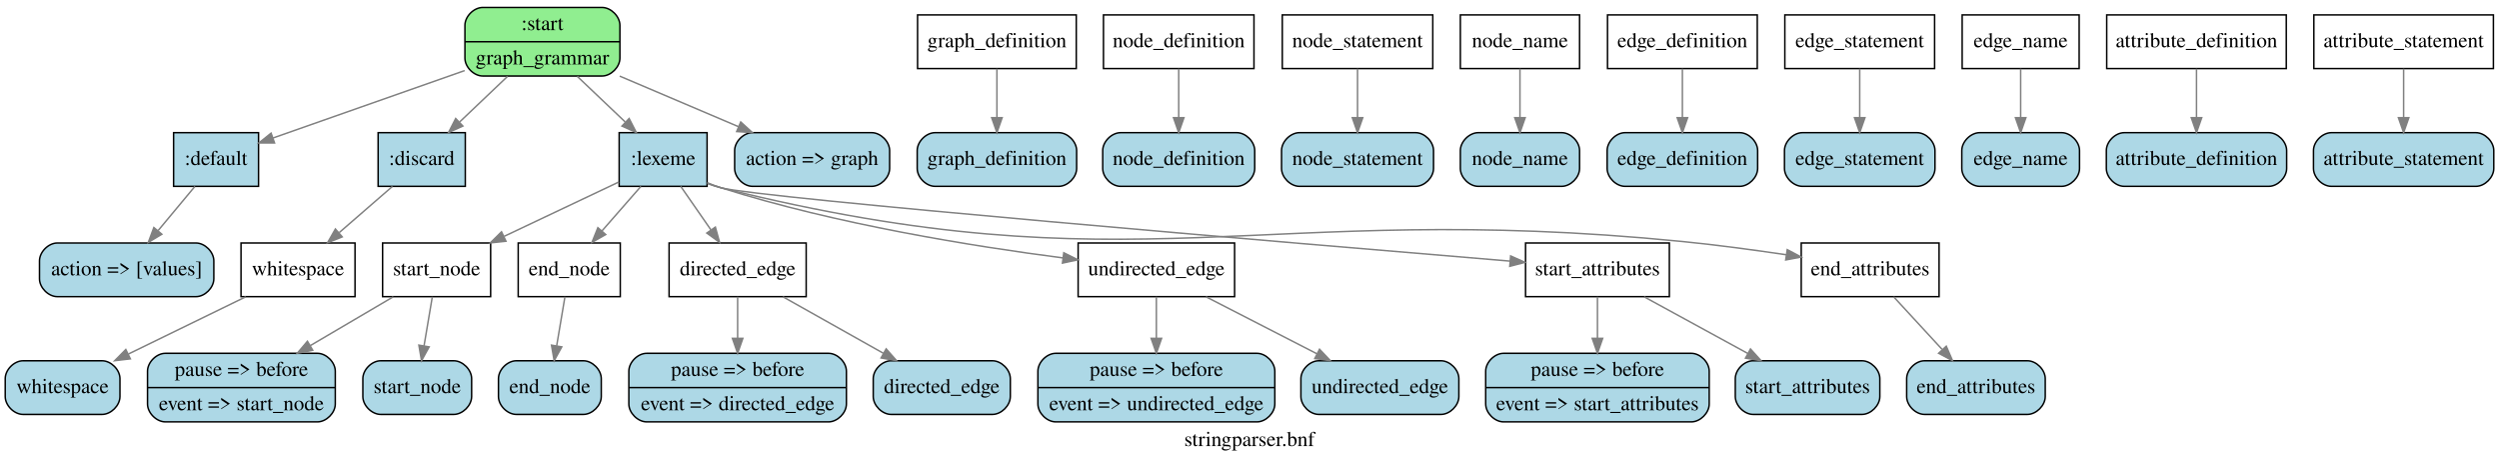
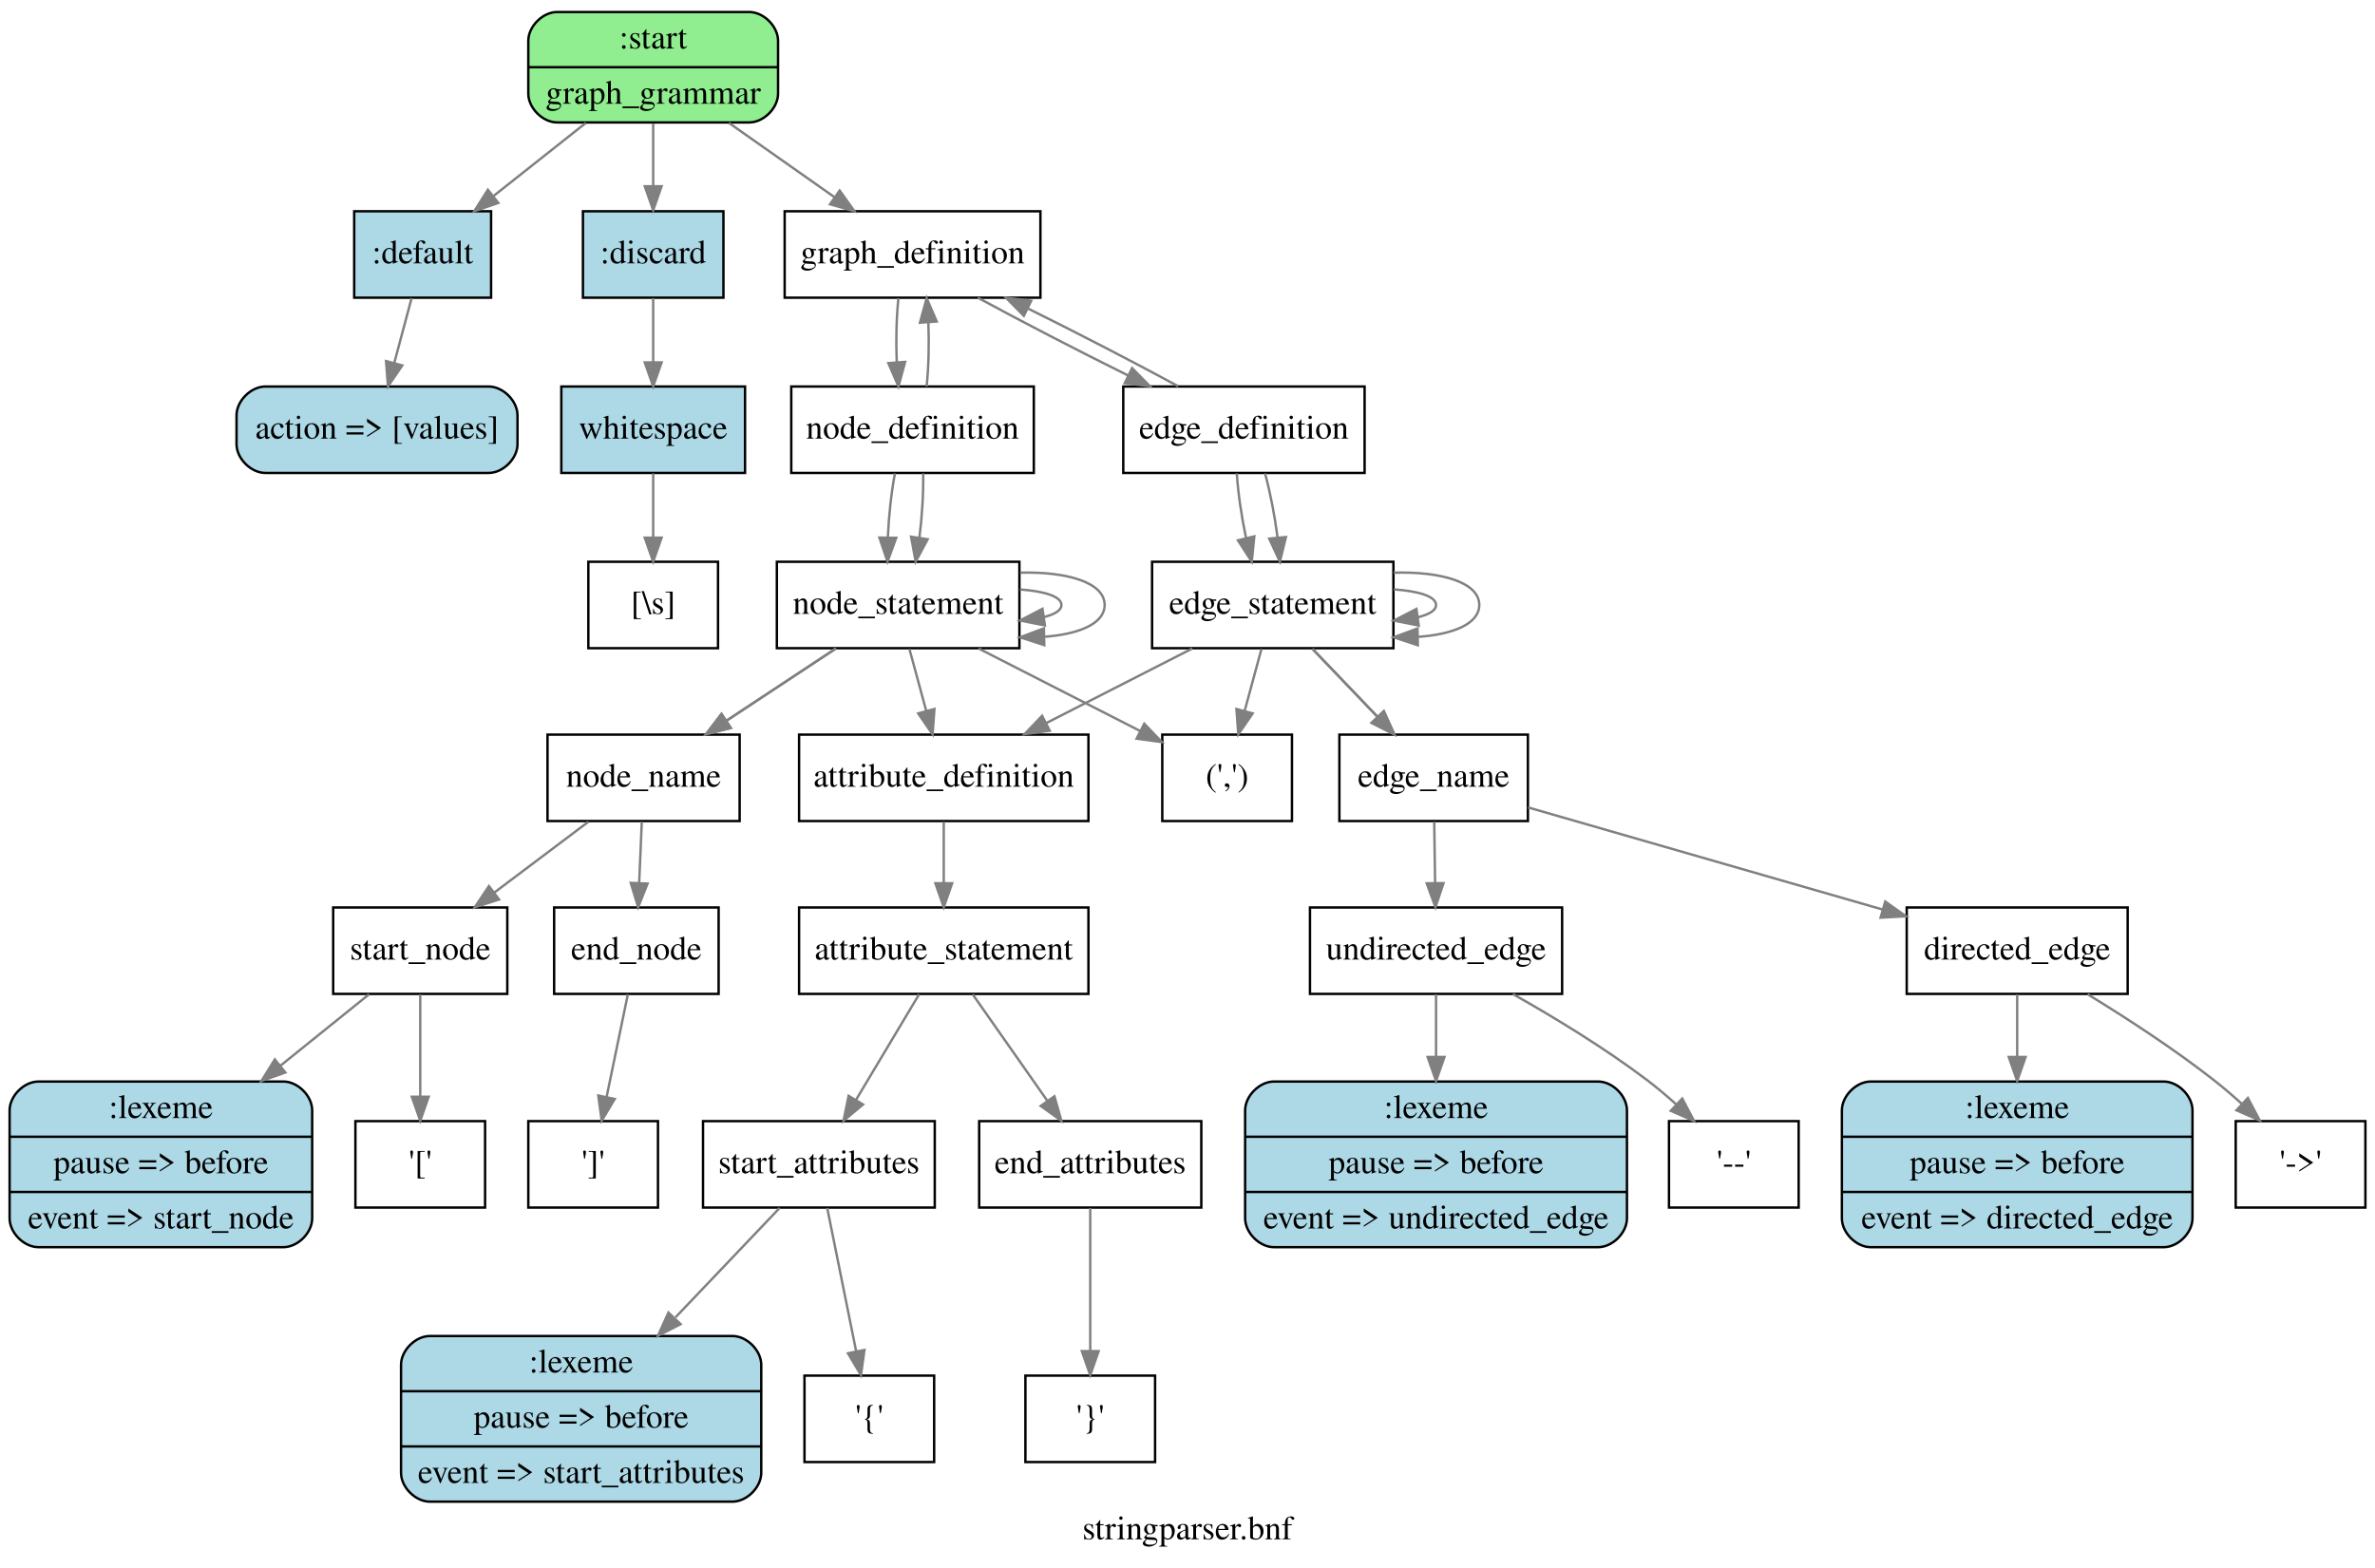
- <svg xmlns="http://www.w3.org/2000/svg" width="1677pt" height="311pt" viewBox="0.00 0.00 1677.00 311.00">
-   <g id="graph0" class="graph" transform="scale(1 1) rotate(0) translate(4 307)">
-     <polygon fill="white" stroke="white" points="-4,5 -4,-307 1674,-307 1674,5 -4,5" />
-     <text text-anchor="middle" x="834.5" y="-7.8" font-family="Times,serif" font-size="14.00">stringparser.bnf</text>
+ <svg xmlns="http://www.w3.org/2000/svg" width="989pt" height="653pt" viewBox="0.00 0.00 989.00 653.00">
+   <g id="graph0" class="graph" transform="scale(1 1) rotate(0) translate(4 649)">
+     <polygon fill="white" stroke="white" points="-4,5 -4,-649 986,-649 986,5 -4,5" />
+     <text text-anchor="middle" x="490.5" y="-7.8" font-family="Times,serif" font-size="14.00">stringparser.bnf</text>
    <g id="node1" class="node">
-       <polygon fill="lightblue" stroke="black" points="169.5,-218 112.5,-218 112.5,-182 169.5,-182 169.5,-218" />
-       <text text-anchor="middle" x="141" y="-196.3" font-family="Times,serif" font-size="14.00">:default</text>
+       <polygon fill="lightblue" stroke="black" points="200.5,-561 143.5,-561 143.5,-525 200.5,-525 200.5,-561" />
+       <text text-anchor="middle" x="172" y="-539.3" font-family="Times,serif" font-size="14.00">:default</text>
    </g>
    <g id="node3" class="node">
-       <path fill="lightblue" stroke="black" d="M34.5,-108C34.5,-108 127.5,-108 127.5,-108 133.5,-108 139.5,-114 139.5,-120 139.5,-120 139.5,-132 139.5,-132 139.5,-138 133.5,-144 127.5,-144 127.5,-144 34.5,-144 34.5,-144 28.5,-144 22.5,-138 22.5,-132 22.5,-132 22.5,-120 22.5,-120 22.5,-114 28.5,-108 34.5,-108" />
-       <text text-anchor="middle" x="81" y="-122.3" font-family="Times,serif" font-size="14.00">action =&gt; [values]</text>
+       <path fill="lightblue" stroke="black" d="M106.5,-452C106.5,-452 199.5,-452 199.5,-452 205.5,-452 211.5,-458 211.5,-464 211.5,-464 211.5,-476 211.5,-476 211.5,-482 205.5,-488 199.5,-488 199.5,-488 106.5,-488 106.5,-488 100.5,-488 94.5,-482 94.5,-476 94.5,-476 94.5,-464 94.5,-464 94.5,-458 100.5,-452 106.5,-452" />
+       <text text-anchor="middle" x="153" y="-466.3" font-family="Times,serif" font-size="14.00">action =&gt; [values]</text>
    </g>
    <g id="edge2" class="edge">
-       <path fill="none" stroke="grey" d="M126.781,-181.937C119.417,-173.1 110.279,-162.135 102.109,-152.331" />
-       <polygon fill="grey" stroke="grey" points="104.625,-149.882 95.534,-144.441 99.247,-154.364 104.625,-149.882" />
+       <path fill="none" stroke="grey" d="M167.401,-524.813C165.23,-516.702 162.59,-506.836 160.166,-497.777" />
+       <polygon fill="grey" stroke="grey" points="163.523,-496.784 157.557,-488.029 156.761,-498.594 163.523,-496.784" />
    </g>
    <g id="node2" class="node">
-       <path fill="lightgreen" stroke="black" d="M320,-256C320,-256 400,-256 400,-256 406,-256 412,-262 412,-268 412,-268 412,-290 412,-290 412,-296 406,-302 400,-302 400,-302 320,-302 320,-302 314,-302 308,-296 308,-290 308,-290 308,-268 308,-268 308,-262 314,-256 320,-256" />
-       <text text-anchor="middle" x="360" y="-286.8" font-family="Times,serif" font-size="14.00">:start</text>
-       <polyline fill="none" stroke="black" points="308,-279 412,-279 " />
-       <text text-anchor="middle" x="360" y="-263.8" font-family="Times,serif" font-size="14.00">graph_grammar</text>
+       <path fill="lightgreen" stroke="black" d="M228,-598C228,-598 308,-598 308,-598 314,-598 320,-604 320,-610 320,-610 320,-632 320,-632 320,-638 314,-644 308,-644 308,-644 228,-644 228,-644 222,-644 216,-638 216,-632 216,-632 216,-610 216,-610 216,-604 222,-598 228,-598" />
+       <text text-anchor="middle" x="268" y="-628.8" font-family="Times,serif" font-size="14.00">:start</text>
+       <polyline fill="none" stroke="black" points="216,-621 320,-621 " />
+       <text text-anchor="middle" x="268" y="-605.8" font-family="Times,serif" font-size="14.00">graph_grammar</text>
    </g>
    <g id="edge1" class="edge">
-       <path fill="none" stroke="grey" d="M307.822,-259.654C268.273,-245.749 214.829,-226.958 179.201,-214.431" />
-       <polygon fill="grey" stroke="grey" points="180.245,-211.089 169.651,-211.074 177.924,-217.692 180.245,-211.089" />
+       <path fill="none" stroke="grey" d="M239.975,-597.813C227.924,-588.273 213.828,-577.114 201.607,-567.439" />
+       <polygon fill="grey" stroke="grey" points="203.507,-564.479 193.494,-561.016 199.162,-569.967 203.507,-564.479" />
    </g>
    <g id="node4" class="node">
-       <polygon fill="lightblue" stroke="black" points="308.25,-218 249.75,-218 249.75,-182 308.25,-182 308.25,-218" />
-       <text text-anchor="middle" x="279" y="-196.3" font-family="Times,serif" font-size="14.00">:discard</text>
+       <polygon fill="lightblue" stroke="black" points="297.25,-561 238.75,-561 238.75,-525 297.25,-525 297.25,-561" />
+       <text text-anchor="middle" x="268" y="-539.3" font-family="Times,serif" font-size="14.00">:discard</text>
    </g>
    <g id="edge3" class="edge">
-       <path fill="none" stroke="grey" d="M336.571,-255.728C326.519,-246.172 314.748,-234.983 304.479,-225.221" />
-       <polygon fill="grey" stroke="grey" points="306.631,-222.437 296.972,-218.084 301.808,-227.511 306.631,-222.437" />
+       <path fill="none" stroke="grey" d="M268,-597.609C268,-589.481 268,-580.2 268,-571.671" />
+       <polygon fill="grey" stroke="grey" points="271.5,-571.412 268,-561.412 264.5,-571.412 271.5,-571.412" />
    </g>
    <g id="node6" class="node">
-       <polygon fill="lightblue" stroke="black" points="470.5,-218 411.5,-218 411.5,-182 470.5,-182 470.5,-218" />
-       <text text-anchor="middle" x="441" y="-196.3" font-family="Times,serif" font-size="14.00">:lexeme</text>
+       <polygon fill="white" stroke="black" points="429.25,-561 322.75,-561 322.75,-525 429.25,-525 429.25,-561" />
+       <text text-anchor="middle" x="376" y="-539.3" font-family="Times,serif" font-size="14.00">graph_definition</text>
    </g>
    <g id="edge5" class="edge">
-       <path fill="none" stroke="grey" d="M383.429,-255.728C393.481,-246.172 405.252,-234.983 415.521,-225.221" />
-       <polygon fill="grey" stroke="grey" points="418.192,-227.511 423.028,-218.084 413.369,-222.437 418.192,-227.511" />
+       <path fill="none" stroke="grey" d="M299.528,-597.813C313.346,-588.09 329.554,-576.684 343.483,-566.882" />
+       <polygon fill="grey" stroke="grey" points="345.656,-569.633 351.819,-561.016 341.627,-563.909 345.656,-569.633" />
+     </g>
+     <g id="node5" class="node">
+       <polygon fill="lightblue" stroke="black" points="306.25,-488 229.75,-488 229.75,-452 306.25,-452 306.25,-488" />
+       <text text-anchor="middle" x="268" y="-466.3" font-family="Times,serif" font-size="14.00">whitespace</text>
+     </g>
+     <g id="edge4" class="edge">
+       <path fill="none" stroke="grey" d="M268,-524.813C268,-516.789 268,-507.047 268,-498.069" />
+       <polygon fill="grey" stroke="grey" points="271.5,-498.029 268,-488.029 264.5,-498.029 271.5,-498.029" />
+     </g>
+     <g id="node28" class="node">
+       <polygon fill="white" stroke="black" points="295,-415 241,-415 241,-379 295,-379 295,-415" />
+       <text text-anchor="middle" x="268" y="-393.3" font-family="Times,serif" font-size="14.00">[\s]</text>
+     </g>
+     <g id="edge39" class="edge">
+       <path fill="none" stroke="grey" d="M268,-451.813C268,-443.789 268,-434.047 268,-425.069" />
+       <polygon fill="grey" stroke="grey" points="271.5,-425.029 268,-415.029 264.5,-425.029 271.5,-425.029" />
+     </g>
+     <g id="node7" class="node">
+       <polygon fill="white" stroke="black" points="426.5,-488 325.5,-488 325.5,-452 426.5,-452 426.5,-488" />
+       <text text-anchor="middle" x="376" y="-466.3" font-family="Times,serif" font-size="14.00">node_definition</text>
+     </g>
+     <g id="edge6" class="edge">
+       <path fill="none" stroke="grey" d="M370.122,-524.813C369.282,-516.789 369.049,-507.047 369.422,-498.069" />
+       <polygon fill="grey" stroke="grey" points="372.918,-498.253 370.138,-488.029 365.936,-497.754 372.918,-498.253" />
+     </g>
+     <g id="node8" class="node">
+       <polygon fill="white" stroke="black" points="564.25,-488 463.75,-488 463.75,-452 564.25,-452 564.25,-488" />
+       <text text-anchor="middle" x="514" y="-466.3" font-family="Times,serif" font-size="14.00">edge_definition</text>
+     </g>
+     <g id="edge7" class="edge">
+       <path fill="none" stroke="grey" d="M403.195,-524.994C421.057,-515.273 444.803,-502.987 465.769,-492.59" />
+       <polygon fill="grey" stroke="grey" points="467.439,-495.669 474.866,-488.114 464.349,-489.389 467.439,-495.669" />
+     </g>
+     <g id="node9" class="node">
+       <polygon fill="white" stroke="black" points="420.5,-415 319.5,-415 319.5,-379 420.5,-379 420.5,-415" />
+       <text text-anchor="middle" x="370" y="-393.3" font-family="Times,serif" font-size="14.00">node_statement</text>
+     </g>
+     <g id="edge8" class="edge">
+       <path fill="none" stroke="grey" d="M368.669,-451.813C367.152,-443.789 366.095,-434.047 365.71,-425.069" />
+       <polygon fill="grey" stroke="grey" points="369.209,-424.982 365.577,-415.029 362.21,-425.074 369.209,-424.982" />
+     </g>
+     <g id="edge9" class="edge">
+       <path fill="none" stroke="grey" d="M381.862,-488.029C382.709,-496.029 382.95,-505.765 382.585,-514.753" />
+       <polygon fill="grey" stroke="grey" points="379.088,-514.592 381.878,-524.813 386.071,-515.083 379.088,-514.592" />
+     </g>
+     <g id="edge10" class="edge">
+       <path fill="none" stroke="grey" d="M380.426,-451.813C380.587,-443.789 379.997,-434.047 378.865,-425.069" />
+       <polygon fill="grey" stroke="grey" points="382.299,-424.371 377.301,-415.029 375.382,-425.449 382.299,-424.371" />
    </g>
    <g id="node17" class="node">
-       <path fill="lightblue" stroke="black" d="M501,-182C501,-182 581,-182 581,-182 587,-182 593,-188 593,-194 593,-194 593,-206 593,-206 593,-212 587,-218 581,-218 581,-218 501,-218 501,-218 495,-218 489,-212 489,-206 489,-206 489,-194 489,-194 489,-188 495,-182 501,-182" />
-       <text text-anchor="middle" x="541" y="-196.3" font-family="Times,serif" font-size="14.00">action =&gt; graph</text>
+       <polygon fill="white" stroke="black" points="576.25,-415 475.75,-415 475.75,-379 576.25,-379 576.25,-415" />
+       <text text-anchor="middle" x="526" y="-393.3" font-family="Times,serif" font-size="14.00">edge_statement</text>
+     </g>
+     <g id="edge21" class="edge">
+       <path fill="none" stroke="grey" d="M511.027,-451.813C511.549,-443.702 512.987,-433.836 514.909,-424.777" />
+       <polygon fill="grey" stroke="grey" points="518.318,-425.571 517.26,-415.029 511.513,-423.929 518.318,-425.571" />
+     </g>
+     <g id="edge22" class="edge">
+       <path fill="none" stroke="grey" d="M522.783,-451.813C524.979,-443.789 526.858,-434.047 528.003,-425.069" />
+       <polygon fill="grey" stroke="grey" points="531.495,-425.322 528.983,-415.029 524.528,-424.641 531.495,-425.322" />
+     </g>
+     <g id="edge23" class="edge">
+       <path fill="none" stroke="grey" d="M486.608,-488.114C468.703,-497.853 444.946,-510.142 424,-520.524" />
+       <polygon fill="grey" stroke="grey" points="422.342,-517.439 414.914,-524.994 425.432,-523.72 422.342,-517.439" />
+     </g>
+     <g id="node10" class="node">
+       <polygon fill="white" stroke="black" points="304,-343 224,-343 224,-307 304,-307 304,-343" />
+       <text text-anchor="middle" x="264" y="-321.3" font-family="Times,serif" font-size="14.00">node_name</text>
+     </g>
+     <g id="edge11" class="edge">
+       <path fill="none" stroke="grey" d="M344.069,-378.876C330.338,-369.808 313.294,-358.552 298.464,-348.759" />
+       <polygon fill="grey" stroke="grey" points="300.304,-345.78 290.03,-343.19 296.446,-351.621 300.304,-345.78" />
+     </g>
+     <g id="node11" class="node">
+       <polygon fill="white" stroke="black" points="449.25,-343 328.75,-343 328.75,-307 449.25,-307 449.25,-343" />
+       <text text-anchor="middle" x="389" y="-321.3" font-family="Times,serif" font-size="14.00">attribute_definition</text>
+     </g>
+     <g id="edge12" class="edge">
+       <path fill="none" stroke="grey" d="M374.697,-378.697C376.813,-370.898 379.362,-361.509 381.718,-352.829" />
+       <polygon fill="grey" stroke="grey" points="385.116,-353.672 384.357,-343.104 378.36,-351.838 385.116,-353.672" />
+     </g>
+     <g id="edge13" class="edge">
+       <path fill="none" stroke="grey" d="M344.069,-378.876C330.338,-369.808 313.294,-358.552 298.464,-348.759" />
+       <polygon fill="grey" stroke="grey" points="300.304,-345.78 290.03,-343.19 296.446,-351.621 300.304,-345.78" />
+     </g>
+     <g id="node12" class="node">
+       <polygon fill="white" stroke="black" points="534,-343 480,-343 480,-307 534,-307 534,-343" />
+       <text text-anchor="middle" x="507" y="-321.3" font-family="Times,serif" font-size="14.00">(',')</text>
+     </g>
+     <g id="edge14" class="edge">
+       <path fill="none" stroke="grey" d="M403.514,-378.876C423.848,-368.487 449.804,-355.224 470.634,-344.581" />
+       <polygon fill="grey" stroke="grey" points="472.493,-347.562 479.805,-339.895 469.308,-341.328 472.493,-347.562" />
+     </g>
+     <g id="edge15" class="edge">
+       <path fill="none" stroke="grey" d="M420.711,-403.471C430.803,-402.743 438,-400.586 438,-397 438,-394.759 435.189,-393.076 430.616,-391.951" />
+       <polygon fill="grey" stroke="grey" points="431.107,-388.485 420.711,-390.529 430.112,-395.414 431.107,-388.485" />
    </g>
    <g id="edge16" class="edge">
-       <path fill="none" stroke="grey" d="M411.867,-255.935C436.97,-245.256 466.954,-232.5 491.709,-221.969" />
-       <polygon fill="grey" stroke="grey" points="493.087,-225.186 500.919,-218.051 490.347,-218.745 493.087,-225.186" />
-     </g>
-     <g id="node5" class="node">
-       <polygon fill="white" stroke="black" points="234.25,-144 157.75,-144 157.75,-108 234.25,-108 234.25,-144" />
-       <text text-anchor="middle" x="196" y="-122.3" font-family="Times,serif" font-size="14.00">whitespace</text>
-     </g>
-     <g id="edge4" class="edge">
-       <path fill="none" stroke="grey" d="M259.33,-181.937C248.658,-172.679 235.293,-161.086 223.595,-150.938" />
-       <polygon fill="grey" stroke="grey" points="225.664,-148.099 215.816,-144.19 221.077,-153.387 225.664,-148.099" />
-     </g>
-     <g id="node42" class="node">
-       <path fill="lightblue" stroke="black" d="M11.5,-29C11.5,-29 64.5,-29 64.5,-29 70.5,-29 76.5,-35 76.5,-41 76.5,-41 76.5,-53 76.5,-53 76.5,-59 70.5,-65 64.5,-65 64.5,-65 11.5,-65 11.5,-65 5.5,-65 -0.5,-59 -0.5,-53 -0.5,-53 -0.5,-41 -0.5,-41 -0.5,-35 5.5,-29 11.5,-29" />
-       <text text-anchor="middle" x="38" y="-43.3" font-family="Times,serif" font-size="14.00">whitespace</text>
+       <path fill="none" stroke="grey" d="M420.78,-410.46C440.056,-410.979 456,-406.492 456,-397 456,-389.288 445.475,-384.88 431.188,-383.776" />
+       <polygon fill="grey" stroke="grey" points="430.857,-380.268 420.78,-383.54 430.698,-387.266 430.857,-380.268" />
+     </g>
+     <g id="node13" class="node">
+       <polygon fill="white" stroke="black" points="295.25,-271 226.75,-271 226.75,-235 295.25,-235 295.25,-271" />
+       <text text-anchor="middle" x="261" y="-249.3" font-family="Times,serif" font-size="14.00">end_node</text>
+     </g>
+     <g id="edge17" class="edge">
+       <path fill="none" stroke="grey" d="M263.258,-306.697C262.928,-298.983 262.531,-289.712 262.162,-281.112" />
+       <polygon fill="grey" stroke="grey" points="265.658,-280.945 261.733,-271.104 258.665,-281.245 265.658,-280.945" />
+     </g>
+     <g id="node14" class="node">
+       <polygon fill="white" stroke="black" points="207.25,-271 134.75,-271 134.75,-235 207.25,-235 207.25,-271" />
+       <text text-anchor="middle" x="171" y="-249.3" font-family="Times,serif" font-size="14.00">start_node</text>
+     </g>
+     <g id="edge18" class="edge">
+       <path fill="none" stroke="grey" d="M241.011,-306.697C229.186,-297.796 214.608,-286.823 201.821,-277.199" />
+       <polygon fill="grey" stroke="grey" points="203.819,-274.322 193.724,-271.104 199.609,-279.915 203.819,-274.322" />
+     </g>
+     <g id="node23" class="node">
+       <polygon fill="white" stroke="black" points="449.25,-271 328.75,-271 328.75,-235 449.25,-235 449.25,-271" />
+       <text text-anchor="middle" x="389" y="-249.3" font-family="Times,serif" font-size="14.00">attribute_statement</text>
+     </g>
+     <g id="edge34" class="edge">
+       <path fill="none" stroke="grey" d="M389,-306.697C389,-298.983 389,-289.712 389,-281.112" />
+       <polygon fill="grey" stroke="grey" points="392.5,-281.104 389,-271.104 385.5,-281.104 392.5,-281.104" />
+     </g>
+     <g id="node16" class="node">
+       <polygon fill="white" stroke="black" points="270,-182 216,-182 216,-146 270,-146 270,-182" />
+       <text text-anchor="middle" x="243" y="-160.3" font-family="Times,serif" font-size="14.00">']'</text>
+     </g>
+     <g id="edge20" class="edge">
+       <path fill="none" stroke="grey" d="M257.444,-234.812C254.929,-222.657 251.506,-206.114 248.624,-192.182" />
+       <polygon fill="grey" stroke="grey" points="252.002,-191.236 246.549,-182.153 245.148,-192.654 252.002,-191.236" />
+     </g>
+     <g id="node15" class="node">
+       <polygon fill="white" stroke="black" points="198,-182 144,-182 144,-146 198,-146 198,-182" />
+       <text text-anchor="middle" x="171" y="-160.3" font-family="Times,serif" font-size="14.00">'['</text>
+     </g>
+     <g id="edge19" class="edge">
+       <path fill="none" stroke="grey" d="M171,-234.812C171,-222.657 171,-206.114 171,-192.182" />
+       <polygon fill="grey" stroke="grey" points="174.5,-192.153 171,-182.153 167.5,-192.153 174.5,-192.153" />
+     </g>
+     <g id="node29" class="node">
+       <path fill="lightblue" stroke="black" d="M12,-129.5C12,-129.5 114,-129.5 114,-129.5 120,-129.5 126,-135.5 126,-141.5 126,-141.5 126,-186.5 126,-186.5 126,-192.5 120,-198.5 114,-198.5 114,-198.5 12,-198.5 12,-198.5 6,-198.5 0,-192.5 0,-186.5 0,-186.5 0,-141.5 0,-141.5 0,-135.5 6,-129.5 12,-129.5" />
+       <text text-anchor="middle" x="63" y="-183.3" font-family="Times,serif" font-size="14.00">:lexeme</text>
+       <polyline fill="none" stroke="black" points="0,-175.5 126,-175.5 " />
+       <text text-anchor="middle" x="63" y="-160.3" font-family="Times,serif" font-size="14.00">pause =&gt; before</text>
+       <polyline fill="none" stroke="black" points="0,-152.5 126,-152.5 " />
+       <text text-anchor="middle" x="63" y="-137.3" font-family="Times,serif" font-size="14.00">event =&gt; start_node</text>
+     </g>
+     <g id="edge40" class="edge">
+       <path fill="none" stroke="grey" d="M149.663,-234.812C139.074,-226.282 125.801,-215.59 112.849,-205.156" />
+       <polygon fill="grey" stroke="grey" points="114.835,-202.262 104.852,-198.714 110.444,-207.713 114.835,-202.262" />
+     </g>
+     <g id="node18" class="node">
+       <polygon fill="white" stroke="black" points="632.25,-343 553.75,-343 553.75,-307 632.25,-307 632.25,-343" />
+       <text text-anchor="middle" x="593" y="-321.3" font-family="Times,serif" font-size="14.00">edge_name</text>
+     </g>
+     <g id="edge24" class="edge">
+       <path fill="none" stroke="grey" d="M542.562,-378.697C550.675,-370.22 560.588,-359.864 569.471,-350.583" />
+       <polygon fill="grey" stroke="grey" points="572.243,-352.749 576.629,-343.104 567.186,-347.908 572.243,-352.749" />
+     </g>
+     <g id="edge25" class="edge">
+       <path fill="none" stroke="grey" d="M492.486,-378.876C474.159,-369.512 451.264,-357.814 431.672,-347.803" />
+       <polygon fill="grey" stroke="grey" points="433.14,-344.623 422.643,-343.19 429.955,-350.857 433.14,-344.623" />
+     </g>
+     <g id="edge26" class="edge">
+       <path fill="none" stroke="grey" d="M542.562,-378.697C550.675,-370.22 560.588,-359.864 569.471,-350.583" />
+       <polygon fill="grey" stroke="grey" points="572.243,-352.749 576.629,-343.104 567.186,-347.908 572.243,-352.749" />
+     </g>
+     <g id="edge27" class="edge">
+       <path fill="none" stroke="grey" d="M521.303,-378.697C519.187,-370.898 516.638,-361.509 514.282,-352.829" />
+       <polygon fill="grey" stroke="grey" points="517.64,-351.838 511.643,-343.104 510.884,-353.672 517.64,-351.838" />
+     </g>
+     <g id="edge28" class="edge">
+       <path fill="none" stroke="grey" d="M576.413,-403.493C586.661,-402.785 594,-400.621 594,-397 594,-394.737 591.133,-393.043 586.481,-391.918" />
+       <polygon fill="grey" stroke="grey" points="586.802,-388.429 576.413,-390.507 585.831,-395.361 586.802,-388.429" />
+     </g>
+     <g id="edge29" class="edge">
+       <path fill="none" stroke="grey" d="M576.351,-410.447C595.819,-411.045 612,-406.562 612,-397 612,-389.156 601.112,-384.73 586.452,-383.723" />
+       <polygon fill="grey" stroke="grey" points="586.409,-380.221 576.351,-383.553 586.291,-387.221 586.409,-380.221" />
+     </g>
+     <g id="node19" class="node">
+       <polygon fill="white" stroke="black" points="882,-271 790,-271 790,-235 882,-235 882,-271" />
+       <text text-anchor="middle" x="836" y="-249.3" font-family="Times,serif" font-size="14.00">directed_edge</text>
+     </g>
+     <g id="edge30" class="edge">
+       <path fill="none" stroke="grey" d="M632.312,-312.675C672.358,-301.14 734.828,-283.144 780.03,-270.123" />
+       <polygon fill="grey" stroke="grey" points="781.045,-273.473 789.686,-267.342 779.108,-266.746 781.045,-273.473" />
+     </g>
+     <g id="node20" class="node">
+       <polygon fill="white" stroke="black" points="646.5,-271 541.5,-271 541.5,-235 646.5,-235 646.5,-271" />
+       <text text-anchor="middle" x="594" y="-249.3" font-family="Times,serif" font-size="14.00">undirected_edge</text>
+     </g>
+     <g id="edge31" class="edge">
+       <path fill="none" stroke="grey" d="M593.247,-306.697C593.357,-298.983 593.49,-289.712 593.613,-281.112" />
+       <polygon fill="grey" stroke="grey" points="597.112,-281.153 593.756,-271.104 590.113,-281.053 597.112,-281.153" />
+     </g>
+     <g id="node21" class="node">
+       <polygon fill="white" stroke="black" points="981,-182 927,-182 927,-146 981,-146 981,-182" />
+       <text text-anchor="middle" x="954" y="-160.3" font-family="Times,serif" font-size="14.00">'-&gt;'</text>
    </g>
    <g id="edge32" class="edge">
-       <path fill="none" stroke="grey" d="M160.935,-107.911C137.717,-96.597 107.077,-81.664 82.194,-69.538" />
-       <polygon fill="grey" stroke="grey" points="83.49,-66.276 72.967,-65.041 80.423,-72.568 83.49,-66.276" />
-     </g>
-     <g id="node7" class="node">
-       <polygon fill="white" stroke="black" points="325.25,-144 252.75,-144 252.75,-108 325.25,-108 325.25,-144" />
-       <text text-anchor="middle" x="289" y="-122.3" font-family="Times,serif" font-size="14.00">start_node</text>
-     </g>
-     <g id="edge6" class="edge">
-       <path fill="none" stroke="grey" d="M411.332,-184.947C389.422,-174.568 359.204,-160.255 334.284,-148.45" />
-       <polygon fill="grey" stroke="grey" points="335.556,-145.18 325.02,-144.062 332.559,-151.506 335.556,-145.18" />
-     </g>
-     <g id="node9" class="node">
-       <polygon fill="white" stroke="black" points="412.25,-144 343.75,-144 343.75,-108 412.25,-108 412.25,-144" />
-       <text text-anchor="middle" x="378" y="-122.3" font-family="Times,serif" font-size="14.00">end_node</text>
-     </g>
-     <g id="edge8" class="edge">
-       <path fill="none" stroke="grey" d="M426.07,-181.937C418.26,-173.012 408.551,-161.916 399.908,-152.037" />
-       <polygon fill="grey" stroke="grey" points="402.48,-149.662 393.261,-144.441 397.212,-154.271 402.48,-149.662" />
-     </g>
-     <g id="node10" class="node">
-       <polygon fill="white" stroke="black" points="537,-144 445,-144 445,-108 537,-108 537,-144" />
-       <text text-anchor="middle" x="491" y="-122.3" font-family="Times,serif" font-size="14.00">directed_edge</text>
-     </g>
-     <g id="edge9" class="edge">
-       <path fill="none" stroke="grey" d="M452.849,-181.937C458.863,-173.277 466.296,-162.573 472.999,-152.921" />
-       <polygon fill="grey" stroke="grey" points="476.059,-154.651 478.888,-144.441 470.31,-150.658 476.059,-154.651" />
-     </g>
-     <g id="node12" class="node">
-       <polygon fill="white" stroke="black" points="824.5,-144 719.5,-144 719.5,-108 824.5,-108 824.5,-144" />
-       <text text-anchor="middle" x="772" y="-122.3" font-family="Times,serif" font-size="14.00">undirected_edge</text>
-     </g>
-     <g id="edge11" class="edge">
-       <path fill="none" stroke="grey" d="M470.506,-184.457C473.669,-183.177 476.873,-181.994 480,-181 557.101,-156.503 649.396,-141.748 709.288,-133.997" />
-       <polygon fill="grey" stroke="grey" points="709.868,-137.451 719.348,-132.721 708.987,-130.507 709.868,-137.451" />
-     </g>
-     <g id="node14" class="node">
-       <polygon fill="white" stroke="black" points="1116.25,-144 1019.75,-144 1019.75,-108 1116.25,-108 1116.25,-144" />
-       <text text-anchor="middle" x="1068" y="-122.3" font-family="Times,serif" font-size="14.00">start_attributes</text>
-     </g>
-     <g id="edge13" class="edge">
-       <path fill="none" stroke="grey" d="M470.853,-183.995C473.893,-182.841 476.975,-181.811 480,-181 505.322,-174.21 865.718,-143.784 1009.45,-131.837" />
-       <polygon fill="grey" stroke="grey" points="1009.74,-135.325 1019.41,-131.009 1009.16,-128.349 1009.74,-135.325" />
-     </g>
-     <g id="node16" class="node">
-       <polygon fill="white" stroke="black" points="1297.25,-144 1204.75,-144 1204.75,-108 1297.25,-108 1297.25,-144" />
-       <text text-anchor="middle" x="1251" y="-122.3" font-family="Times,serif" font-size="14.00">end_attributes</text>
-     </g>
-     <g id="edge15" class="edge">
-       <path fill="none" stroke="grey" d="M470.824,-183.881C473.869,-182.75 476.961,-181.757 480,-181 758.603,-111.615 839.288,-173.328 1125,-145 1147.87,-142.732 1172.96,-139.335 1194.69,-136.101" />
-       <polygon fill="grey" stroke="grey" points="1195.37,-139.538 1204.74,-134.582 1194.33,-132.616 1195.37,-139.538" />
-     </g>
-     <g id="node8" class="node">
-       <path fill="lightblue" stroke="black" d="M107,-24C107,-24 209,-24 209,-24 215,-24 221,-30 221,-36 221,-36 221,-58 221,-58 221,-64 215,-70 209,-70 209,-70 107,-70 107,-70 101,-70 95,-64 95,-58 95,-58 95,-36 95,-36 95,-30 101,-24 107,-24" />
-       <text text-anchor="middle" x="158" y="-54.8" font-family="Times,serif" font-size="14.00">pause =&gt; before</text>
-       <polyline fill="none" stroke="black" points="95,-47 221,-47 " />
-       <text text-anchor="middle" x="158" y="-31.8" font-family="Times,serif" font-size="14.00">event =&gt; start_node</text>
-     </g>
-     <g id="edge7" class="edge">
-       <path fill="none" stroke="grey" d="M259.927,-107.911C243.529,-98.272 222.664,-86.008 204.089,-75.09" />
-       <polygon fill="grey" stroke="grey" points="205.857,-72.07 195.463,-70.02 202.31,-78.105 205.857,-72.07" />
+       <path fill="none" stroke="grey" d="M865.346,-234.844C881.389,-225.023 901.33,-212.08 918,-199 921.855,-195.975 925.778,-192.612 929.548,-189.21" />
+       <polygon fill="grey" stroke="grey" points="932.066,-191.648 936.999,-182.272 927.296,-186.525 932.066,-191.648" />
+     </g>
+     <g id="node30" class="node">
+       <path fill="lightblue" stroke="black" d="M775,-129.5C775,-129.5 897,-129.5 897,-129.5 903,-129.5 909,-135.5 909,-141.5 909,-141.5 909,-186.5 909,-186.5 909,-192.5 903,-198.5 897,-198.5 897,-198.5 775,-198.5 775,-198.5 769,-198.5 763,-192.5 763,-186.5 763,-186.5 763,-141.5 763,-141.5 763,-135.5 769,-129.5 775,-129.5" />
+       <text text-anchor="middle" x="836" y="-183.3" font-family="Times,serif" font-size="14.00">:lexeme</text>
+       <polyline fill="none" stroke="black" points="763,-175.5 909,-175.5 " />
+       <text text-anchor="middle" x="836" y="-160.3" font-family="Times,serif" font-size="14.00">pause =&gt; before</text>
+       <polyline fill="none" stroke="black" points="763,-152.5 909,-152.5 " />
+       <text text-anchor="middle" x="836" y="-137.3" font-family="Times,serif" font-size="14.00">event =&gt; directed_edge</text>
+     </g>
+     <g id="edge41" class="edge">
+       <path fill="none" stroke="grey" d="M836,-234.812C836,-227.328 836,-218.18 836,-209.002" />
+       <polygon fill="grey" stroke="grey" points="839.5,-208.714 836,-198.714 832.5,-208.714 839.5,-208.714" />
+     </g>
+     <g id="node22" class="node">
+       <polygon fill="white" stroke="black" points="745,-182 691,-182 691,-146 745,-146 745,-182" />
+       <text text-anchor="middle" x="718" y="-160.3" font-family="Times,serif" font-size="14.00">'--'</text>
+     </g>
+     <g id="edge33" class="edge">
+       <path fill="none" stroke="grey" d="M626.014,-234.926C643.191,-225.227 664.387,-212.374 682,-199 685.984,-195.975 690.017,-192.568 693.87,-189.11" />
+       <polygon fill="grey" stroke="grey" points="696.523,-191.422 701.455,-182.045 691.752,-186.3 696.523,-191.422" />
+     </g>
+     <g id="node31" class="node">
+       <path fill="lightblue" stroke="black" d="M526.5,-129.5C526.5,-129.5 661.5,-129.5 661.5,-129.5 667.5,-129.5 673.5,-135.5 673.5,-141.5 673.5,-141.5 673.5,-186.5 673.5,-186.5 673.5,-192.5 667.5,-198.5 661.5,-198.5 661.5,-198.5 526.5,-198.5 526.5,-198.5 520.5,-198.5 514.5,-192.5 514.5,-186.5 514.5,-186.5 514.5,-141.5 514.5,-141.5 514.5,-135.5 520.5,-129.5 526.5,-129.5" />
+       <text text-anchor="middle" x="594" y="-183.3" font-family="Times,serif" font-size="14.00">:lexeme</text>
+       <polyline fill="none" stroke="black" points="514.5,-175.5 673.5,-175.5 " />
+       <text text-anchor="middle" x="594" y="-160.3" font-family="Times,serif" font-size="14.00">pause =&gt; before</text>
+       <polyline fill="none" stroke="black" points="514.5,-152.5 673.5,-152.5 " />
+       <text text-anchor="middle" x="594" y="-137.3" font-family="Times,serif" font-size="14.00">event =&gt; undirected_edge</text>
+     </g>
+     <g id="edge42" class="edge">
+       <path fill="none" stroke="grey" d="M594,-234.812C594,-227.328 594,-218.18 594,-209.002" />
+       <polygon fill="grey" stroke="grey" points="597.5,-208.714 594,-198.714 590.5,-208.714 597.5,-208.714" />
+     </g>
+     <g id="node24" class="node">
+       <polygon fill="white" stroke="black" points="496.25,-182 403.75,-182 403.75,-146 496.25,-146 496.25,-182" />
+       <text text-anchor="middle" x="450" y="-160.3" font-family="Times,serif" font-size="14.00">end_attributes</text>
+     </g>
+     <g id="edge35" class="edge">
+       <path fill="none" stroke="grey" d="M401.052,-234.812C409.908,-222.181 422.088,-204.809 432.082,-190.555" />
+       <polygon fill="grey" stroke="grey" points="435.098,-192.35 437.973,-182.153 429.367,-188.331 435.098,-192.35" />
+     </g>
+     <g id="node25" class="node">
+       <polygon fill="white" stroke="black" points="385.25,-182 288.75,-182 288.75,-146 385.25,-146 385.25,-182" />
+       <text text-anchor="middle" x="337" y="-160.3" font-family="Times,serif" font-size="14.00">start_attributes</text>
+     </g>
+     <g id="edge36" class="edge">
+       <path fill="none" stroke="grey" d="M378.726,-234.812C371.248,-222.3 360.99,-205.137 352.516,-190.959" />
+       <polygon fill="grey" stroke="grey" points="355.387,-188.941 347.252,-182.153 349.378,-192.532 355.387,-188.941" />
+     </g>
+     <g id="node27" class="node">
+       <polygon fill="white" stroke="black" points="477,-76 423,-76 423,-40 477,-40 477,-76" />
+       <text text-anchor="middle" x="450" y="-54.3" font-family="Times,serif" font-size="14.00">'}'</text>
+     </g>
+     <g id="edge38" class="edge">
+       <path fill="none" stroke="grey" d="M450,-145.827C450,-129.643 450,-105.131 450,-86.273" />
+       <polygon fill="grey" stroke="grey" points="453.5,-86.199 450,-76.199 446.5,-86.199 453.5,-86.199" />
    </g>
    <g id="node26" class="node">
-       <path fill="lightblue" stroke="black" d="M251.5,-29C251.5,-29 300.5,-29 300.5,-29 306.5,-29 312.5,-35 312.5,-41 312.5,-41 312.5,-53 312.5,-53 312.5,-59 306.5,-65 300.5,-65 300.5,-65 251.5,-65 251.5,-65 245.5,-65 239.5,-59 239.5,-53 239.5,-53 239.5,-41 239.5,-41 239.5,-35 245.5,-29 251.5,-29" />
-       <text text-anchor="middle" x="276" y="-43.3" font-family="Times,serif" font-size="14.00">start_node</text>
-     </g>
-     <g id="edge21" class="edge">
-       <path fill="none" stroke="grey" d="M286.115,-107.911C284.482,-98.241 282.404,-85.929 280.556,-74.984" />
-       <polygon fill="grey" stroke="grey" points="283.993,-74.319 278.877,-65.041 277.091,-75.484 283.993,-74.319" />
-     </g>
-     <g id="node27" class="node">
-       <path fill="lightblue" stroke="black" d="M342.5,-29C342.5,-29 387.5,-29 387.5,-29 393.5,-29 399.5,-35 399.5,-41 399.5,-41 399.5,-53 399.5,-53 399.5,-59 393.5,-65 387.5,-65 387.5,-65 342.5,-65 342.5,-65 336.5,-65 330.5,-59 330.5,-53 330.5,-53 330.5,-41 330.5,-41 330.5,-35 336.5,-29 342.5,-29" />
-       <text text-anchor="middle" x="365" y="-43.3" font-family="Times,serif" font-size="14.00">end_node</text>
-     </g>
-     <g id="edge22" class="edge">
-       <path fill="none" stroke="grey" d="M375.115,-107.911C373.482,-98.241 371.404,-85.929 369.556,-74.984" />
-       <polygon fill="grey" stroke="grey" points="372.993,-74.319 367.877,-65.041 366.091,-75.484 372.993,-74.319" />
-     </g>
-     <g id="node11" class="node">
-       <path fill="lightblue" stroke="black" d="M430,-24C430,-24 552,-24 552,-24 558,-24 564,-30 564,-36 564,-36 564,-58 564,-58 564,-64 558,-70 552,-70 552,-70 430,-70 430,-70 424,-70 418,-64 418,-58 418,-58 418,-36 418,-36 418,-30 424,-24 430,-24" />
-       <text text-anchor="middle" x="491" y="-54.8" font-family="Times,serif" font-size="14.00">pause =&gt; before</text>
-       <polyline fill="none" stroke="black" points="418,-47 564,-47 " />
-       <text text-anchor="middle" x="491" y="-31.8" font-family="Times,serif" font-size="14.00">event =&gt; directed_edge</text>
-     </g>
-     <g id="edge10" class="edge">
-       <path fill="none" stroke="grey" d="M491,-107.911C491,-99.712 491,-89.612 491,-80.058" />
-       <polygon fill="grey" stroke="grey" points="494.5,-80.02 491,-70.02 487.5,-80.02 494.5,-80.02" />
-     </g>
-     <g id="node34" class="node">
-       <path fill="lightblue" stroke="black" d="M594,-29C594,-29 662,-29 662,-29 668,-29 674,-35 674,-41 674,-41 674,-53 674,-53 674,-59 668,-65 662,-65 662,-65 594,-65 594,-65 588,-65 582,-59 582,-53 582,-53 582,-41 582,-41 582,-35 588,-29 594,-29" />
-       <text text-anchor="middle" x="628" y="-43.3" font-family="Times,serif" font-size="14.00">directed_edge</text>
-     </g>
-     <g id="edge26" class="edge">
-       <path fill="none" stroke="grey" d="M521.405,-107.911C541.27,-96.746 567.403,-82.058 588.822,-70.02" />
-       <polygon fill="grey" stroke="grey" points="590.678,-72.992 597.68,-65.041 587.248,-66.89 590.678,-72.992" />
-     </g>
-     <g id="node13" class="node">
-       <path fill="lightblue" stroke="black" d="M704.5,-24C704.5,-24 839.5,-24 839.5,-24 845.5,-24 851.5,-30 851.5,-36 851.5,-36 851.5,-58 851.5,-58 851.5,-64 845.5,-70 839.5,-70 839.5,-70 704.5,-70 704.5,-70 698.5,-70 692.5,-64 692.5,-58 692.5,-58 692.5,-36 692.5,-36 692.5,-30 698.5,-24 704.5,-24" />
-       <text text-anchor="middle" x="772" y="-54.8" font-family="Times,serif" font-size="14.00">pause =&gt; before</text>
-       <polyline fill="none" stroke="black" points="692.5,-47 851.5,-47 " />
-       <text text-anchor="middle" x="772" y="-31.8" font-family="Times,serif" font-size="14.00">event =&gt; undirected_edge</text>
-     </g>
-     <g id="edge12" class="edge">
-       <path fill="none" stroke="grey" d="M772,-107.911C772,-99.712 772,-89.612 772,-80.058" />
-       <polygon fill="grey" stroke="grey" points="775.5,-80.02 772,-70.02 768.5,-80.02 775.5,-80.02" />
-     </g>
-     <g id="node35" class="node">
-       <path fill="lightblue" stroke="black" d="M881,-29C881,-29 963,-29 963,-29 969,-29 975,-35 975,-41 975,-41 975,-53 975,-53 975,-59 969,-65 963,-65 963,-65 881,-65 881,-65 875,-65 869,-59 869,-53 869,-53 869,-41 869,-41 869,-35 875,-29 881,-29" />
-       <text text-anchor="middle" x="922" y="-43.3" font-family="Times,serif" font-size="14.00">undirected_edge</text>
-     </g>
-     <g id="edge27" class="edge">
-       <path fill="none" stroke="grey" d="M805.29,-107.911C827.234,-96.646 856.164,-81.796 879.731,-69.698" />
-       <polygon fill="grey" stroke="grey" points="881.505,-72.722 888.803,-65.041 878.308,-66.494 881.505,-72.722" />
-     </g>
-     <g id="node15" class="node">
-       <path fill="lightblue" stroke="black" d="M1005,-24C1005,-24 1131,-24 1131,-24 1137,-24 1143,-30 1143,-36 1143,-36 1143,-58 1143,-58 1143,-64 1137,-70 1131,-70 1131,-70 1005,-70 1005,-70 999,-70 993,-64 993,-58 993,-58 993,-36 993,-36 993,-30 999,-24 1005,-24" />
-       <text text-anchor="middle" x="1068" y="-54.8" font-family="Times,serif" font-size="14.00">pause =&gt; before</text>
-       <polyline fill="none" stroke="black" points="993,-47 1143,-47 " />
-       <text text-anchor="middle" x="1068" y="-31.8" font-family="Times,serif" font-size="14.00">event =&gt; start_attributes</text>
-     </g>
-     <g id="edge14" class="edge">
-       <path fill="none" stroke="grey" d="M1068,-107.911C1068,-99.712 1068,-89.612 1068,-80.058" />
-       <polygon fill="grey" stroke="grey" points="1071.5,-80.02 1068,-70.02 1064.5,-80.02 1071.5,-80.02" />
-     </g>
-     <g id="node40" class="node">
-       <path fill="lightblue" stroke="black" d="M1172.5,-29C1172.5,-29 1245.5,-29 1245.5,-29 1251.5,-29 1257.5,-35 1257.5,-41 1257.5,-41 1257.5,-53 1257.5,-53 1257.5,-59 1251.5,-65 1245.5,-65 1245.5,-65 1172.5,-65 1172.5,-65 1166.5,-65 1160.5,-59 1160.5,-53 1160.5,-53 1160.5,-41 1160.5,-41 1160.5,-35 1166.5,-29 1172.5,-29" />
-       <text text-anchor="middle" x="1209" y="-43.3" font-family="Times,serif" font-size="14.00">start_attributes</text>
-     </g>
-     <g id="edge30" class="edge">
-       <path fill="none" stroke="grey" d="M1099.29,-107.911C1119.83,-96.696 1146.87,-81.927 1168.97,-69.859" />
-       <polygon fill="grey" stroke="grey" points="1170.7,-72.906 1177.8,-65.041 1167.34,-66.762 1170.7,-72.906" />
-     </g>
-     <g id="node41" class="node">
-       <path fill="lightblue" stroke="black" d="M1287.5,-29C1287.5,-29 1356.5,-29 1356.5,-29 1362.5,-29 1368.5,-35 1368.5,-41 1368.5,-41 1368.5,-53 1368.5,-53 1368.5,-59 1362.5,-65 1356.5,-65 1356.5,-65 1287.5,-65 1287.5,-65 1281.5,-65 1275.5,-59 1275.5,-53 1275.5,-53 1275.5,-41 1275.5,-41 1275.5,-35 1281.5,-29 1287.5,-29" />
-       <text text-anchor="middle" x="1322" y="-43.3" font-family="Times,serif" font-size="14.00">end_attributes</text>
-     </g>
-     <g id="edge31" class="edge">
-       <path fill="none" stroke="grey" d="M1266.76,-107.911C1276.32,-97.543 1288.68,-84.138 1299.28,-72.638" />
-       <polygon fill="grey" stroke="grey" points="1302.08,-74.765 1306.29,-65.041 1296.93,-70.02 1302.08,-74.765" />
-     </g>
-     <g id="node18" class="node">
-       <polygon fill="white" stroke="black" points="718.25,-297 611.75,-297 611.75,-261 718.25,-261 718.25,-297" />
-       <text text-anchor="middle" x="665" y="-275.3" font-family="Times,serif" font-size="14.00">graph_definition</text>
-     </g>
-     <g id="node19" class="node">
-       <path fill="lightblue" stroke="black" d="M623.5,-182C623.5,-182 706.5,-182 706.5,-182 712.5,-182 718.5,-188 718.5,-194 718.5,-194 718.5,-206 718.5,-206 718.5,-212 712.5,-218 706.5,-218 706.5,-218 623.5,-218 623.5,-218 617.5,-218 611.5,-212 611.5,-206 611.5,-206 611.5,-194 611.5,-194 611.5,-188 617.5,-182 623.5,-182" />
-       <text text-anchor="middle" x="665" y="-196.3" font-family="Times,serif" font-size="14.00">graph_definition</text>
-     </g>
-     <g id="edge17" class="edge">
-       <path fill="none" stroke="grey" d="M665,-260.911C665,-251.341 665,-239.183 665,-228.323" />
-       <polygon fill="grey" stroke="grey" points="668.5,-228.041 665,-218.041 661.5,-228.041 668.5,-228.041" />
-     </g>
-     <g id="node20" class="node">
-       <polygon fill="white" stroke="black" points="837.5,-297 736.5,-297 736.5,-261 837.5,-261 837.5,-297" />
-       <text text-anchor="middle" x="787" y="-275.3" font-family="Times,serif" font-size="14.00">node_definition</text>
-     </g>
-     <g id="node21" class="node">
-       <path fill="lightblue" stroke="black" d="M748,-182C748,-182 826,-182 826,-182 832,-182 838,-188 838,-194 838,-194 838,-206 838,-206 838,-212 832,-218 826,-218 826,-218 748,-218 748,-218 742,-218 736,-212 736,-206 736,-206 736,-194 736,-194 736,-188 742,-182 748,-182" />
-       <text text-anchor="middle" x="787" y="-196.3" font-family="Times,serif" font-size="14.00">node_definition</text>
-     </g>
-     <g id="edge18" class="edge">
-       <path fill="none" stroke="grey" d="M787,-260.911C787,-251.341 787,-239.183 787,-228.323" />
-       <polygon fill="grey" stroke="grey" points="790.5,-228.041 787,-218.041 783.5,-228.041 790.5,-228.041" />
-     </g>
-     <g id="node22" class="node">
-       <polygon fill="white" stroke="black" points="957.5,-297 856.5,-297 856.5,-261 957.5,-261 957.5,-297" />
-       <text text-anchor="middle" x="907" y="-275.3" font-family="Times,serif" font-size="14.00">node_statement</text>
-     </g>
-     <g id="node23" class="node">
-       <path fill="lightblue" stroke="black" d="M868,-182C868,-182 946,-182 946,-182 952,-182 958,-188 958,-194 958,-194 958,-206 958,-206 958,-212 952,-218 946,-218 946,-218 868,-218 868,-218 862,-218 856,-212 856,-206 856,-206 856,-194 856,-194 856,-188 862,-182 868,-182" />
-       <text text-anchor="middle" x="907" y="-196.3" font-family="Times,serif" font-size="14.00">node_statement</text>
-     </g>
-     <g id="edge19" class="edge">
-       <path fill="none" stroke="grey" d="M907,-260.911C907,-251.341 907,-239.183 907,-228.323" />
-       <polygon fill="grey" stroke="grey" points="910.5,-228.041 907,-218.041 903.5,-228.041 910.5,-228.041" />
-     </g>
-     <g id="node24" class="node">
-       <polygon fill="white" stroke="black" points="1056,-297 976,-297 976,-261 1056,-261 1056,-297" />
-       <text text-anchor="middle" x="1016" y="-275.3" font-family="Times,serif" font-size="14.00">node_name</text>
-     </g>
-     <g id="node25" class="node">
-       <path fill="lightblue" stroke="black" d="M988,-182C988,-182 1044,-182 1044,-182 1050,-182 1056,-188 1056,-194 1056,-194 1056,-206 1056,-206 1056,-212 1050,-218 1044,-218 1044,-218 988,-218 988,-218 982,-218 976,-212 976,-206 976,-206 976,-194 976,-194 976,-188 982,-182 988,-182" />
-       <text text-anchor="middle" x="1016" y="-196.3" font-family="Times,serif" font-size="14.00">node_name</text>
-     </g>
-     <g id="edge20" class="edge">
-       <path fill="none" stroke="grey" d="M1016,-260.911C1016,-251.341 1016,-239.183 1016,-228.323" />
-       <polygon fill="grey" stroke="grey" points="1019.5,-228.041 1016,-218.041 1012.5,-228.041 1019.5,-228.041" />
-     </g>
-     <g id="node28" class="node">
-       <polygon fill="white" stroke="black" points="1175.25,-297 1074.75,-297 1074.75,-261 1175.25,-261 1175.25,-297" />
-       <text text-anchor="middle" x="1125" y="-275.3" font-family="Times,serif" font-size="14.00">edge_definition</text>
-     </g>
-     <g id="node29" class="node">
-       <path fill="lightblue" stroke="black" d="M1086.5,-182C1086.5,-182 1163.5,-182 1163.5,-182 1169.5,-182 1175.5,-188 1175.5,-194 1175.5,-194 1175.5,-206 1175.5,-206 1175.5,-212 1169.5,-218 1163.5,-218 1163.5,-218 1086.5,-218 1086.5,-218 1080.5,-218 1074.5,-212 1074.5,-206 1074.5,-206 1074.5,-194 1074.5,-194 1074.5,-188 1080.5,-182 1086.5,-182" />
-       <text text-anchor="middle" x="1125" y="-196.3" font-family="Times,serif" font-size="14.00">edge_definition</text>
-     </g>
-     <g id="edge23" class="edge">
-       <path fill="none" stroke="grey" d="M1125,-260.911C1125,-251.341 1125,-239.183 1125,-228.323" />
-       <polygon fill="grey" stroke="grey" points="1128.5,-228.041 1125,-218.041 1121.5,-228.041 1128.5,-228.041" />
-     </g>
-     <g id="node30" class="node">
-       <polygon fill="white" stroke="black" points="1294.25,-297 1193.75,-297 1193.75,-261 1294.25,-261 1294.25,-297" />
-       <text text-anchor="middle" x="1244" y="-275.3" font-family="Times,serif" font-size="14.00">edge_statement</text>
-     </g>
-     <g id="node31" class="node">
-       <path fill="lightblue" stroke="black" d="M1205.5,-182C1205.5,-182 1282.5,-182 1282.5,-182 1288.5,-182 1294.5,-188 1294.5,-194 1294.5,-194 1294.5,-206 1294.5,-206 1294.5,-212 1288.5,-218 1282.5,-218 1282.5,-218 1205.5,-218 1205.5,-218 1199.5,-218 1193.5,-212 1193.5,-206 1193.5,-206 1193.5,-194 1193.5,-194 1193.5,-188 1199.5,-182 1205.5,-182" />
-       <text text-anchor="middle" x="1244" y="-196.3" font-family="Times,serif" font-size="14.00">edge_statement</text>
-     </g>
-     <g id="edge24" class="edge">
-       <path fill="none" stroke="grey" d="M1244,-260.911C1244,-251.341 1244,-239.183 1244,-228.323" />
-       <polygon fill="grey" stroke="grey" points="1247.5,-228.041 1244,-218.041 1240.5,-228.041 1247.5,-228.041" />
+       <polygon fill="white" stroke="black" points="385,-76 331,-76 331,-40 385,-40 385,-76" />
+       <text text-anchor="middle" x="358" y="-54.3" font-family="Times,serif" font-size="14.00">'{'</text>
+     </g>
+     <g id="edge37" class="edge">
+       <path fill="none" stroke="grey" d="M340.468,-145.827C343.751,-129.568 348.731,-104.903 352.546,-86.01" />
+       <polygon fill="grey" stroke="grey" points="355.979,-86.694 354.527,-76.199 349.117,-85.308 355.979,-86.694" />
    </g>
    <g id="node32" class="node">
-       <polygon fill="white" stroke="black" points="1391.25,-297 1312.75,-297 1312.75,-261 1391.25,-261 1391.25,-297" />
-       <text text-anchor="middle" x="1352" y="-275.3" font-family="Times,serif" font-size="14.00">edge_name</text>
-     </g>
-     <g id="node33" class="node">
-       <path fill="lightblue" stroke="black" d="M1324.5,-182C1324.5,-182 1379.5,-182 1379.5,-182 1385.5,-182 1391.5,-188 1391.5,-194 1391.5,-194 1391.5,-206 1391.5,-206 1391.5,-212 1385.5,-218 1379.5,-218 1379.5,-218 1324.5,-218 1324.5,-218 1318.5,-218 1312.5,-212 1312.5,-206 1312.5,-206 1312.5,-194 1312.5,-194 1312.5,-188 1318.5,-182 1324.5,-182" />
-       <text text-anchor="middle" x="1352" y="-196.3" font-family="Times,serif" font-size="14.00">edge_name</text>
-     </g>
-     <g id="edge25" class="edge">
-       <path fill="none" stroke="grey" d="M1352,-260.911C1352,-251.341 1352,-239.183 1352,-228.323" />
-       <polygon fill="grey" stroke="grey" points="1355.5,-228.041 1352,-218.041 1348.5,-228.041 1355.5,-228.041" />
-     </g>
-     <g id="node36" class="node">
-       <polygon fill="white" stroke="black" points="1530.25,-297 1409.75,-297 1409.75,-261 1530.25,-261 1530.25,-297" />
-       <text text-anchor="middle" x="1470" y="-275.3" font-family="Times,serif" font-size="14.00">attribute_definition</text>
-     </g>
-     <g id="node37" class="node">
-       <path fill="lightblue" stroke="black" d="M1421.5,-182C1421.5,-182 1518.5,-182 1518.5,-182 1524.5,-182 1530.5,-188 1530.5,-194 1530.5,-194 1530.5,-206 1530.5,-206 1530.5,-212 1524.5,-218 1518.5,-218 1518.5,-218 1421.5,-218 1421.5,-218 1415.5,-218 1409.5,-212 1409.5,-206 1409.5,-206 1409.5,-194 1409.5,-194 1409.5,-188 1415.5,-182 1421.5,-182" />
-       <text text-anchor="middle" x="1470" y="-196.3" font-family="Times,serif" font-size="14.00">attribute_definition</text>
-     </g>
-     <g id="edge28" class="edge">
-       <path fill="none" stroke="grey" d="M1470,-260.911C1470,-251.341 1470,-239.183 1470,-228.323" />
-       <polygon fill="grey" stroke="grey" points="1473.5,-228.041 1470,-218.041 1466.5,-228.041 1473.5,-228.041" />
-     </g>
-     <g id="node38" class="node">
-       <polygon fill="white" stroke="black" points="1669.25,-297 1548.75,-297 1548.75,-261 1669.25,-261 1669.25,-297" />
-       <text text-anchor="middle" x="1609" y="-275.3" font-family="Times,serif" font-size="14.00">attribute_statement</text>
-     </g>
-     <g id="node39" class="node">
-       <path fill="lightblue" stroke="black" d="M1560.5,-182C1560.5,-182 1657.5,-182 1657.5,-182 1663.5,-182 1669.5,-188 1669.5,-194 1669.5,-194 1669.5,-206 1669.5,-206 1669.5,-212 1663.5,-218 1657.5,-218 1657.5,-218 1560.5,-218 1560.5,-218 1554.5,-218 1548.5,-212 1548.5,-206 1548.5,-206 1548.5,-194 1548.5,-194 1548.5,-188 1554.5,-182 1560.5,-182" />
-       <text text-anchor="middle" x="1609" y="-196.3" font-family="Times,serif" font-size="14.00">attribute_statement</text>
-     </g>
-     <g id="edge29" class="edge">
-       <path fill="none" stroke="grey" d="M1609,-260.911C1609,-251.341 1609,-239.183 1609,-228.323" />
-       <polygon fill="grey" stroke="grey" points="1612.5,-228.041 1609,-218.041 1605.5,-228.041 1612.5,-228.041" />
+       <path fill="lightblue" stroke="black" d="M175,-23.5C175,-23.5 301,-23.5 301,-23.5 307,-23.5 313,-29.5 313,-35.5 313,-35.5 313,-80.5 313,-80.5 313,-86.5 307,-92.5 301,-92.5 301,-92.5 175,-92.5 175,-92.5 169,-92.5 163,-86.5 163,-80.5 163,-80.5 163,-35.5 163,-35.5 163,-29.5 169,-23.5 175,-23.5" />
+       <text text-anchor="middle" x="238" y="-77.3" font-family="Times,serif" font-size="14.00">:lexeme</text>
+       <polyline fill="none" stroke="black" points="163,-69.5 313,-69.5 " />
+       <text text-anchor="middle" x="238" y="-54.3" font-family="Times,serif" font-size="14.00">pause =&gt; before</text>
+       <polyline fill="none" stroke="black" points="163,-46.5 313,-46.5 " />
+       <text text-anchor="middle" x="238" y="-31.3" font-family="Times,serif" font-size="14.00">event =&gt; start_attributes</text>
+     </g>
+     <g id="edge43" class="edge">
+       <path fill="none" stroke="grey" d="M320.652,-145.827C308.853,-133.431 292.403,-116.151 277.283,-100.267" />
+       <polygon fill="grey" stroke="grey" points="279.423,-97.439 269.993,-92.609 274.353,-102.265 279.423,-97.439" />
    </g>
  </g>
</svg>
